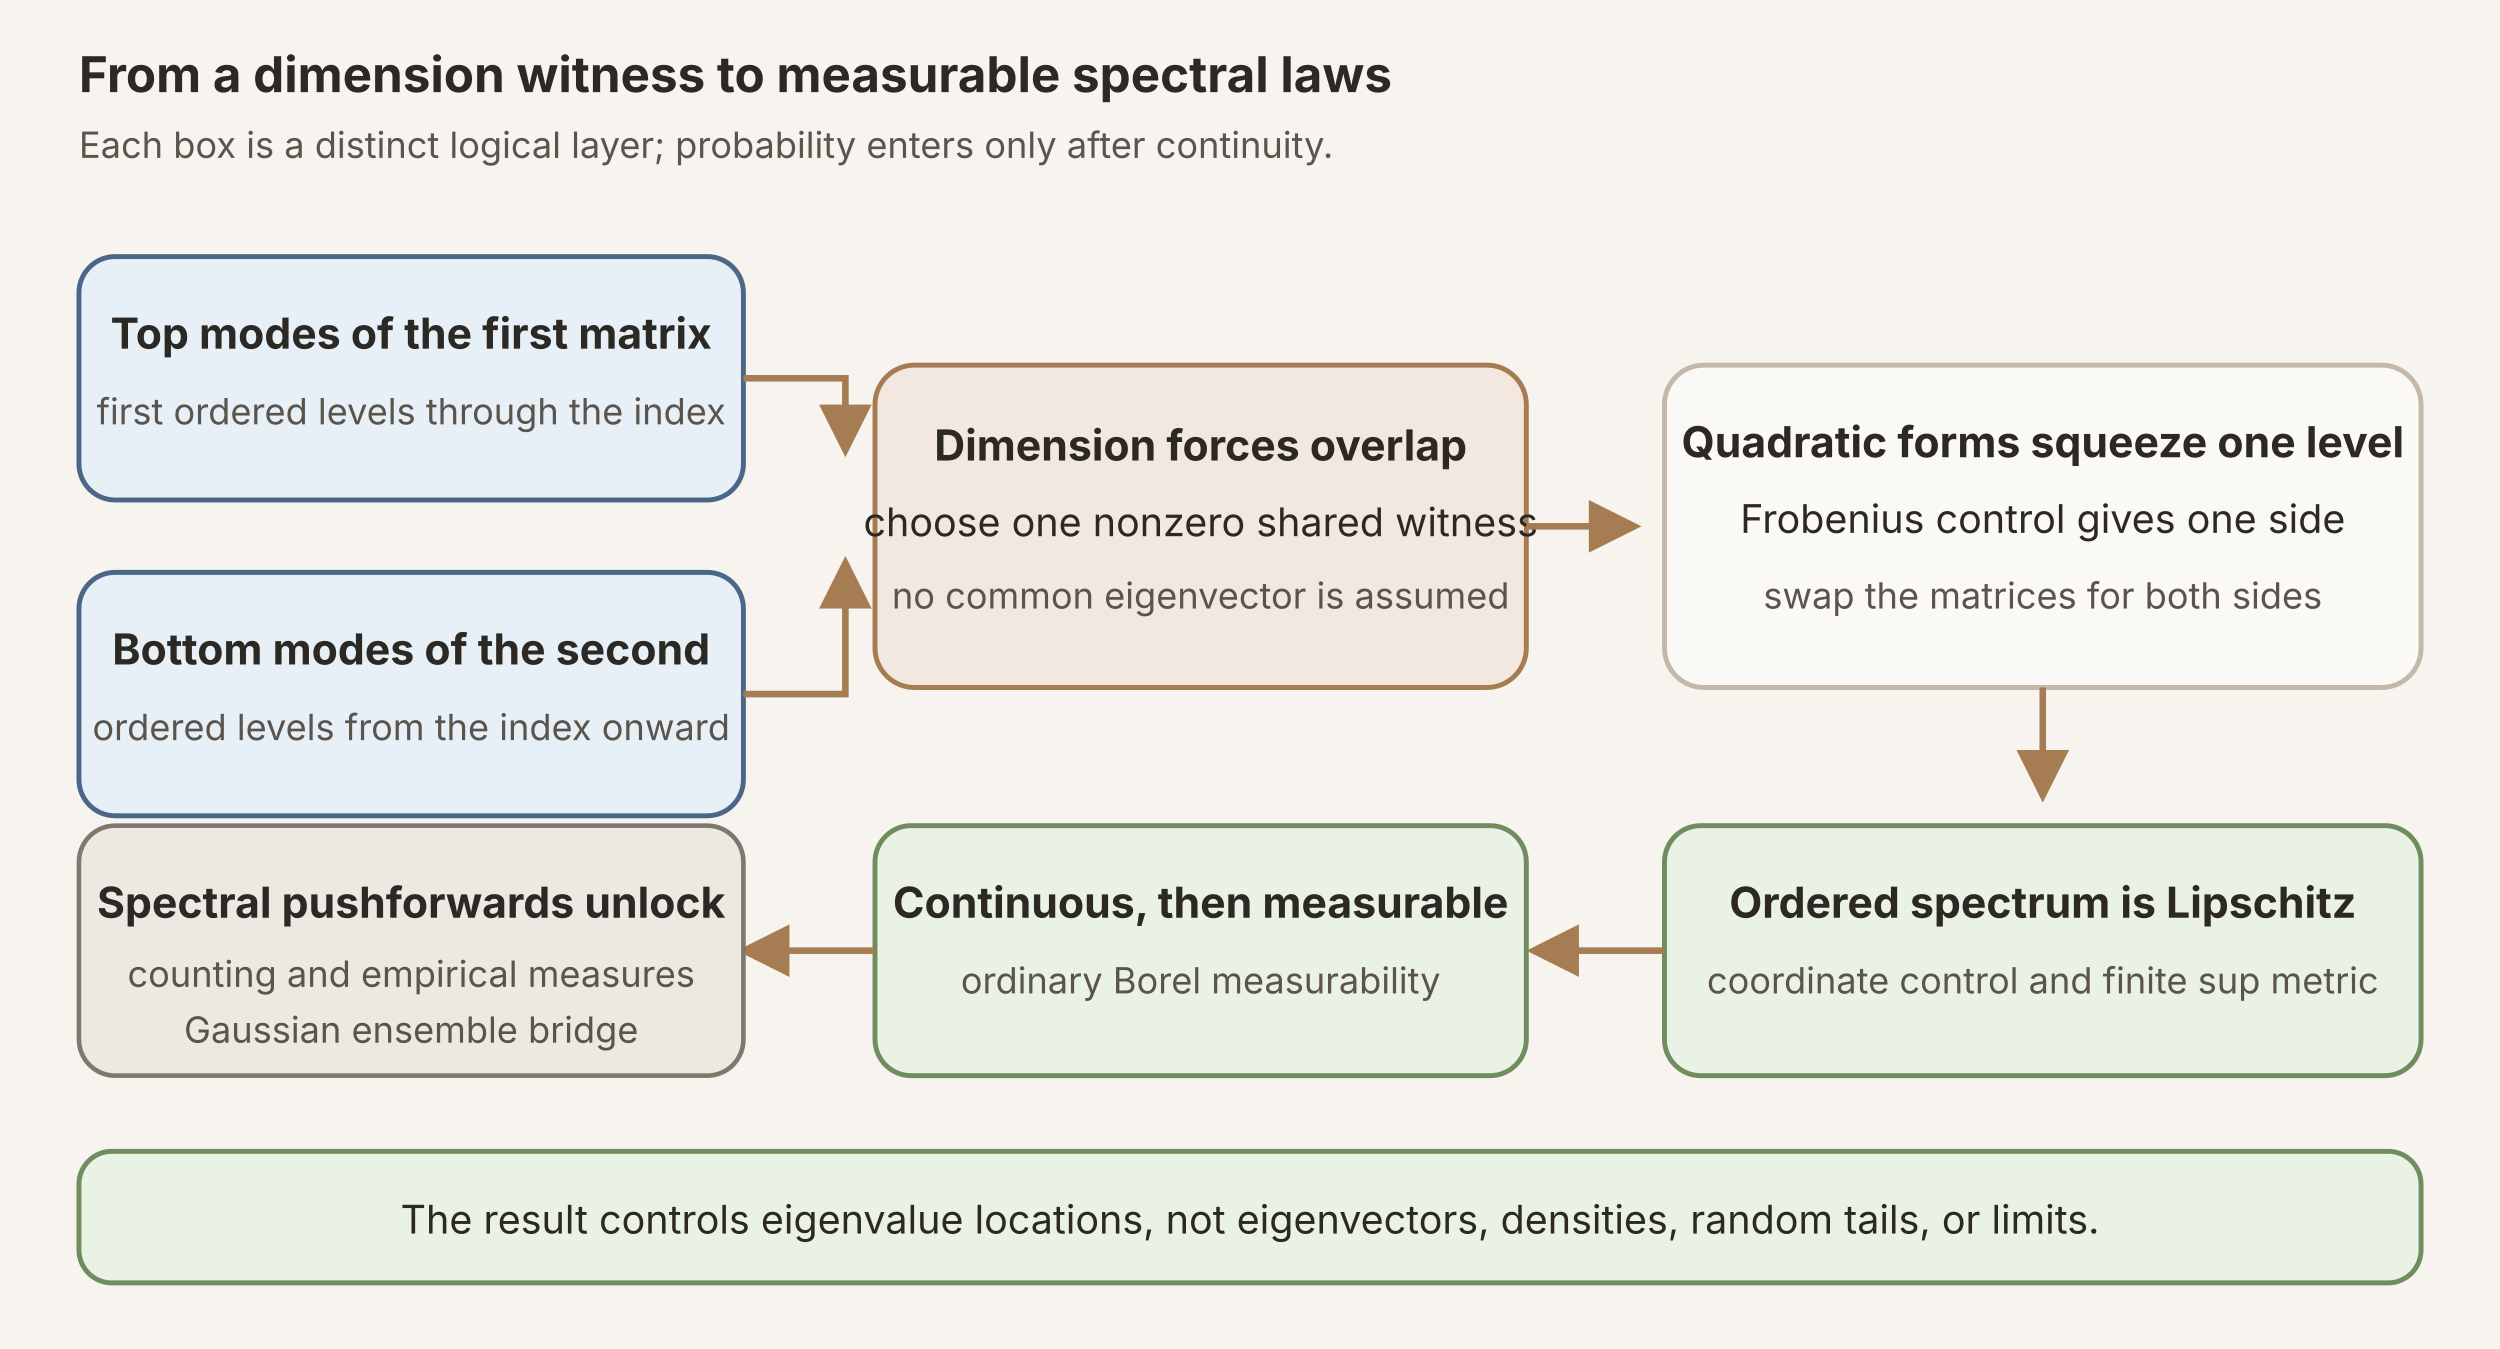
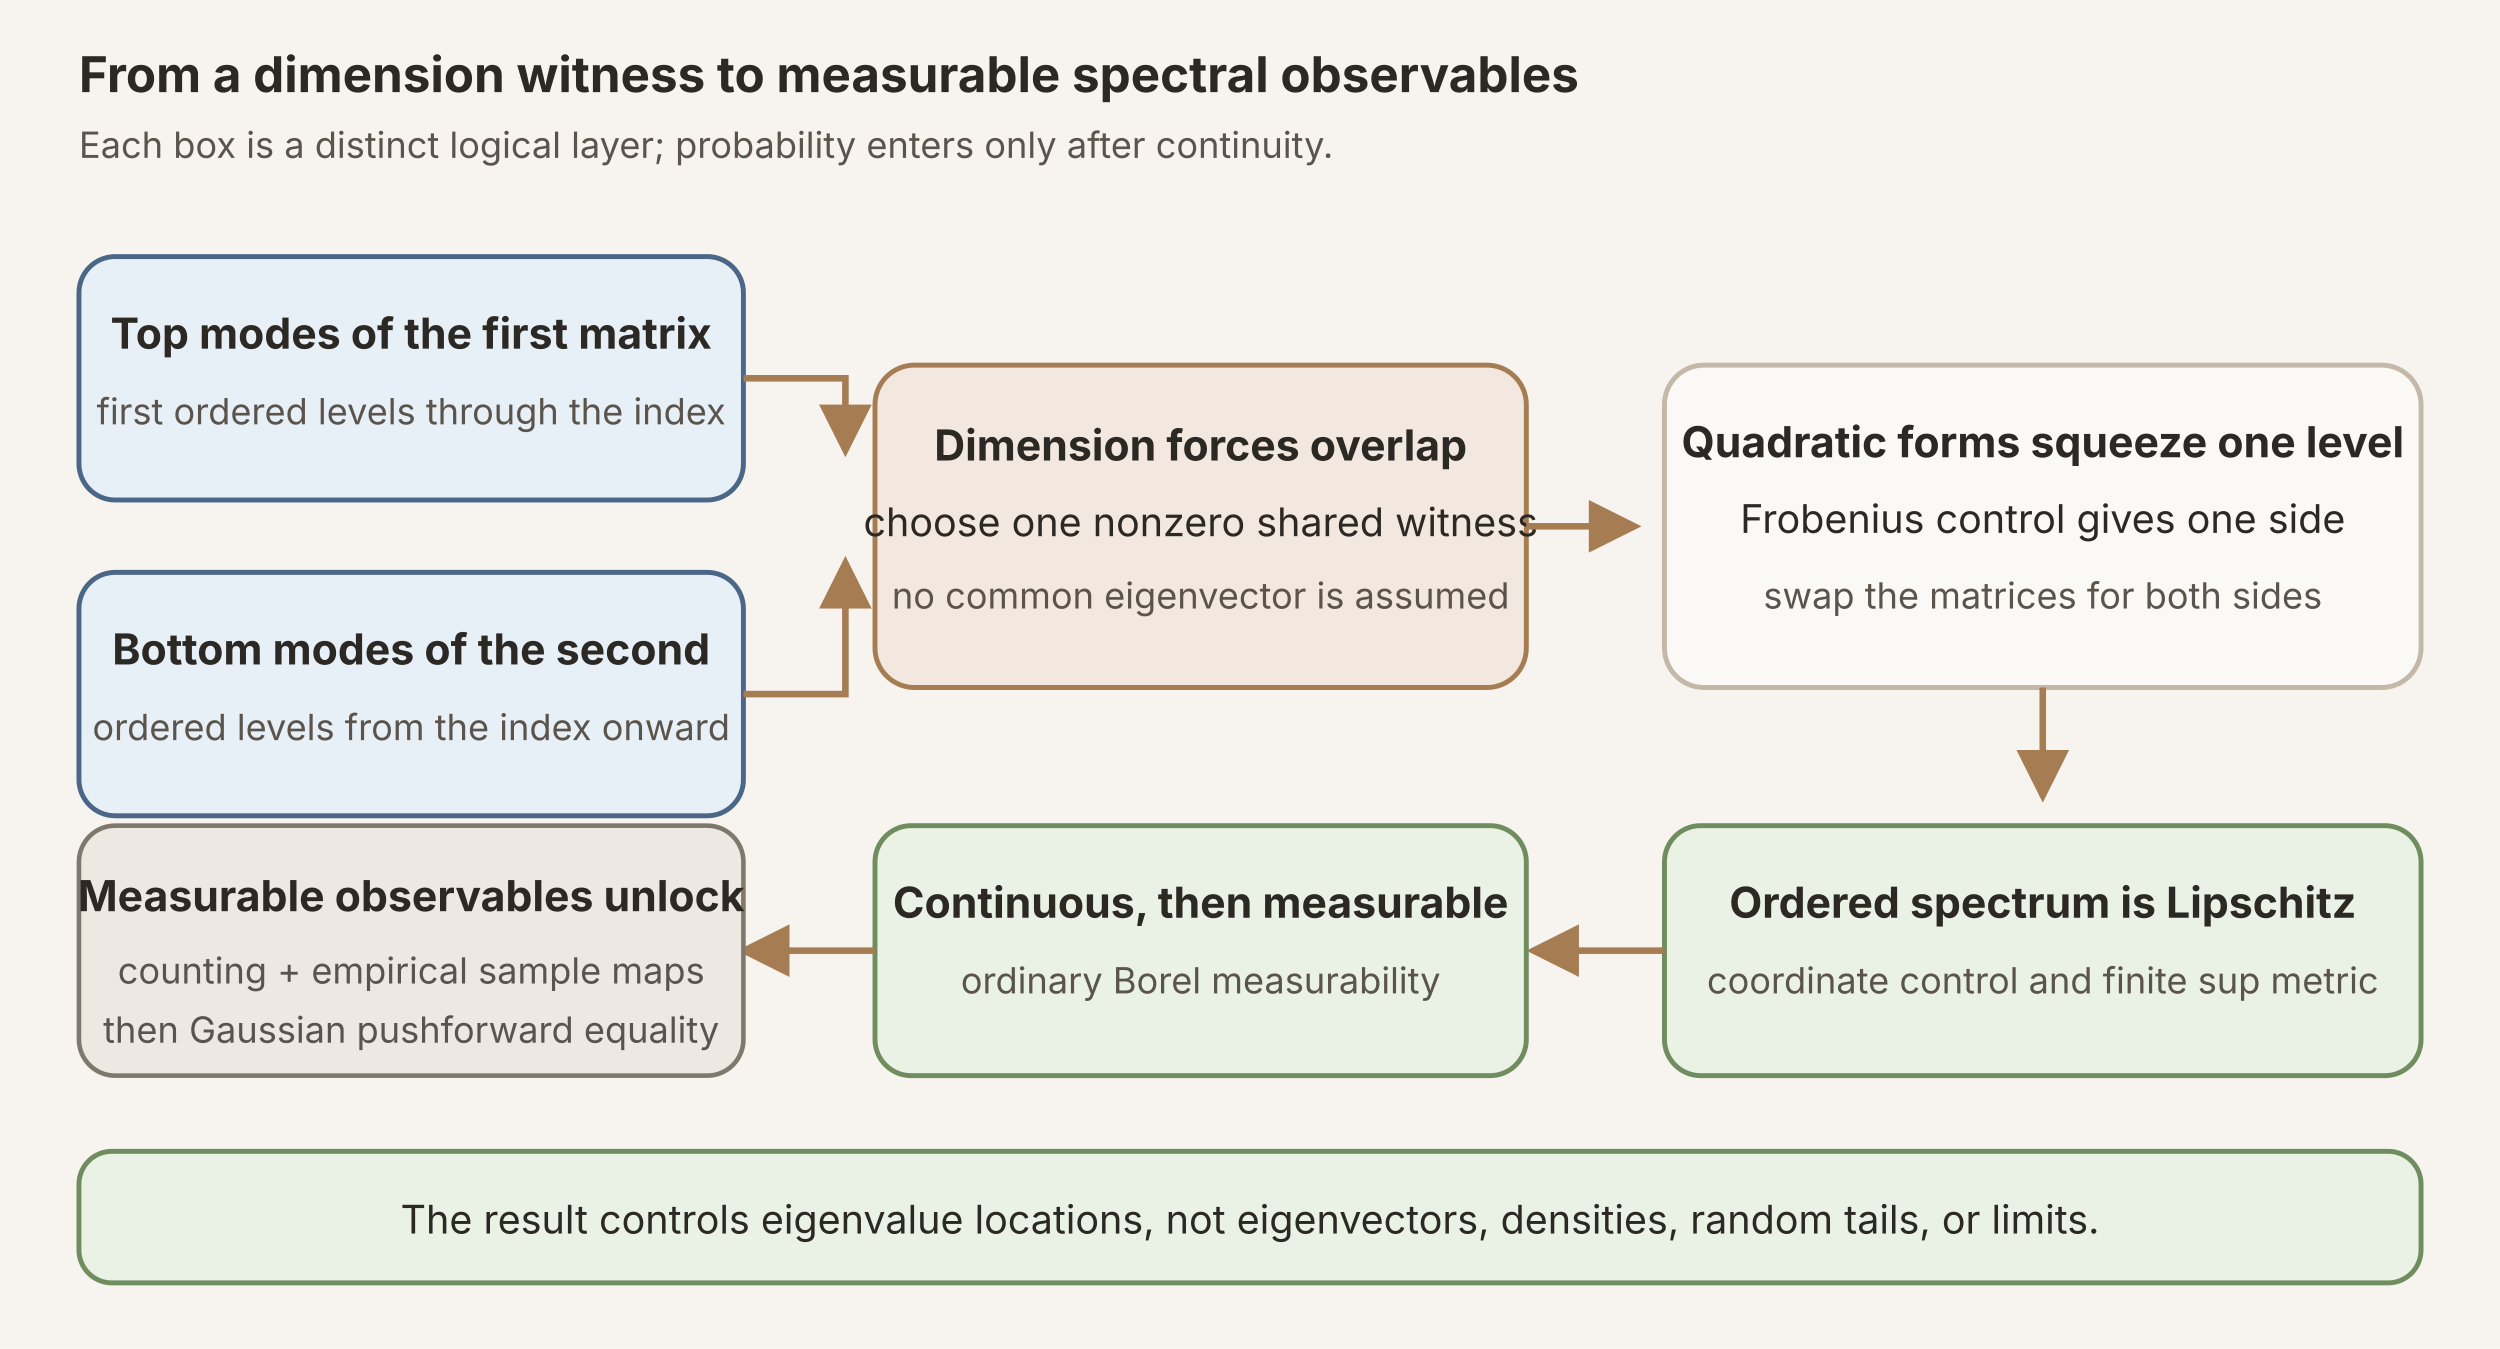
<svg xmlns="http://www.w3.org/2000/svg" width="760" height="410" viewBox="0 0 760 410" role="img" aria-labelledby="intersectionLawTitle intersectionLawDesc">
  <rect width="760" height="410" fill="#F7F4F0" />
  <style>
    .t{font-family:Inter,Arial,Helvetica,sans-serif;fill:#2C2924}
    .title{font-size:15px;font-weight:700}
    .h{font-size:13px;font-weight:700}
    .s{font-size:12px}
    .m{font-size:11px;fill:#5A544C}
    .cool{fill:#E8F0F7;stroke:#4B6787;stroke-width:1.5}
    .warm{fill:#F3E8E0;stroke:#A67C52;stroke-width:1.5}
    .neutral{fill:#FBF9F6;stroke:#C4B8A8;stroke-width:1.5}
    .green{fill:#EAF1E5;stroke:#6F8D5E;stroke-width:1.5}
    .muted{fill:#EDE8E1;stroke:#7F786D;stroke-width:1.4}
    .link{fill:none;stroke:#A67C52;stroke-width:2}
  </style>
  <defs>
    <marker id="intersectionArrow" markerWidth="8" markerHeight="8" refX="7" refY="4" orient="auto">
      <path d="M0,0 L8,4 L0,8 Z" fill="#A67C52" />
    </marker>
  </defs>
-   <text x="24" y="28" class="t title">From a dimension witness to measurable spectral laws</text>
+   <text x="24" y="28" class="t title">From a dimension witness to measurable spectral observables</text>
  <text x="24" y="48" class="t m">Each box is a distinct logical layer; probability enters only after continuity.</text>
  <rect x="24" y="78" width="202" height="74" rx="11" class="cool" />
  <text x="125" y="106" text-anchor="middle" class="t h">Top modes of the first matrix</text>
  <text x="125" y="129" text-anchor="middle" class="t m">first ordered levels through the index</text>
  <rect x="24" y="174" width="202" height="74" rx="11" class="cool" />
  <text x="125" y="202" text-anchor="middle" class="t h">Bottom modes of the second</text>
  <text x="125" y="225" text-anchor="middle" class="t m">ordered levels from the index onward</text>
  <path d="M226 115 H257 V137" class="link" marker-end="url(#intersectionArrow)" />
  <path d="M226 211 H257 V171" class="link" marker-end="url(#intersectionArrow)" />
  <rect x="266" y="111" width="198" height="98" rx="12" class="warm" />
  <text x="365" y="140" text-anchor="middle" class="t h">Dimension forces overlap</text>
  <text x="365" y="163" text-anchor="middle" class="t s">choose one nonzero shared witness</text>
  <text x="365" y="185" text-anchor="middle" class="t m">no common eigenvector is assumed</text>
  <path d="M464 160 H497" class="link" marker-end="url(#intersectionArrow)" />
  <rect x="506" y="111" width="230" height="98" rx="12" class="neutral" />
  <text x="621" y="139" text-anchor="middle" class="t h">Quadratic forms squeeze one level</text>
  <text x="621" y="162" text-anchor="middle" class="t s">Frobenius control gives one side</text>
  <text x="621" y="185" text-anchor="middle" class="t m">swap the matrices for both sides</text>
  <path d="M621 209 V242" class="link" marker-end="url(#intersectionArrow)" />
  <rect x="506" y="251" width="230" height="76" rx="11" class="green" />
  <text x="621" y="279" text-anchor="middle" class="t h">Ordered spectrum is Lipschitz</text>
  <text x="621" y="302" text-anchor="middle" class="t m">coordinate control and finite sup metric</text>
  <path d="M506 289 H466" class="link" marker-end="url(#intersectionArrow)" />
  <rect x="266" y="251" width="198" height="76" rx="11" class="green" />
  <text x="365" y="279" text-anchor="middle" class="t h">Continuous, then measurable</text>
  <text x="365" y="302" text-anchor="middle" class="t m">ordinary Borel measurability</text>
  <path d="M266 289 H226" class="link" marker-end="url(#intersectionArrow)" />
  <rect x="24" y="251" width="202" height="76" rx="11" class="muted" />
-   <text x="125" y="279" text-anchor="middle" class="t h">Spectral pushforwards unlock</text>
-   <text x="125" y="300" text-anchor="middle" class="t m">counting and empirical measures</text>
-   <text x="125" y="317" text-anchor="middle" class="t m">Gaussian ensemble bridge</text>
+   <text x="125" y="277" text-anchor="middle" class="t h">Measurable observables unlock</text>
+   <text x="125" y="299" text-anchor="middle" class="t m">counting + empirical sample maps</text>
+   <text x="125" y="317" text-anchor="middle" class="t m">then Gaussian pushforward equality</text>
  <rect x="24" y="350" width="712" height="40" rx="10" class="green" />
  <text x="380" y="375" text-anchor="middle" class="t s">The result controls eigenvalue locations, not eigenvectors, densities, random tails, or limits.</text>
</svg>
